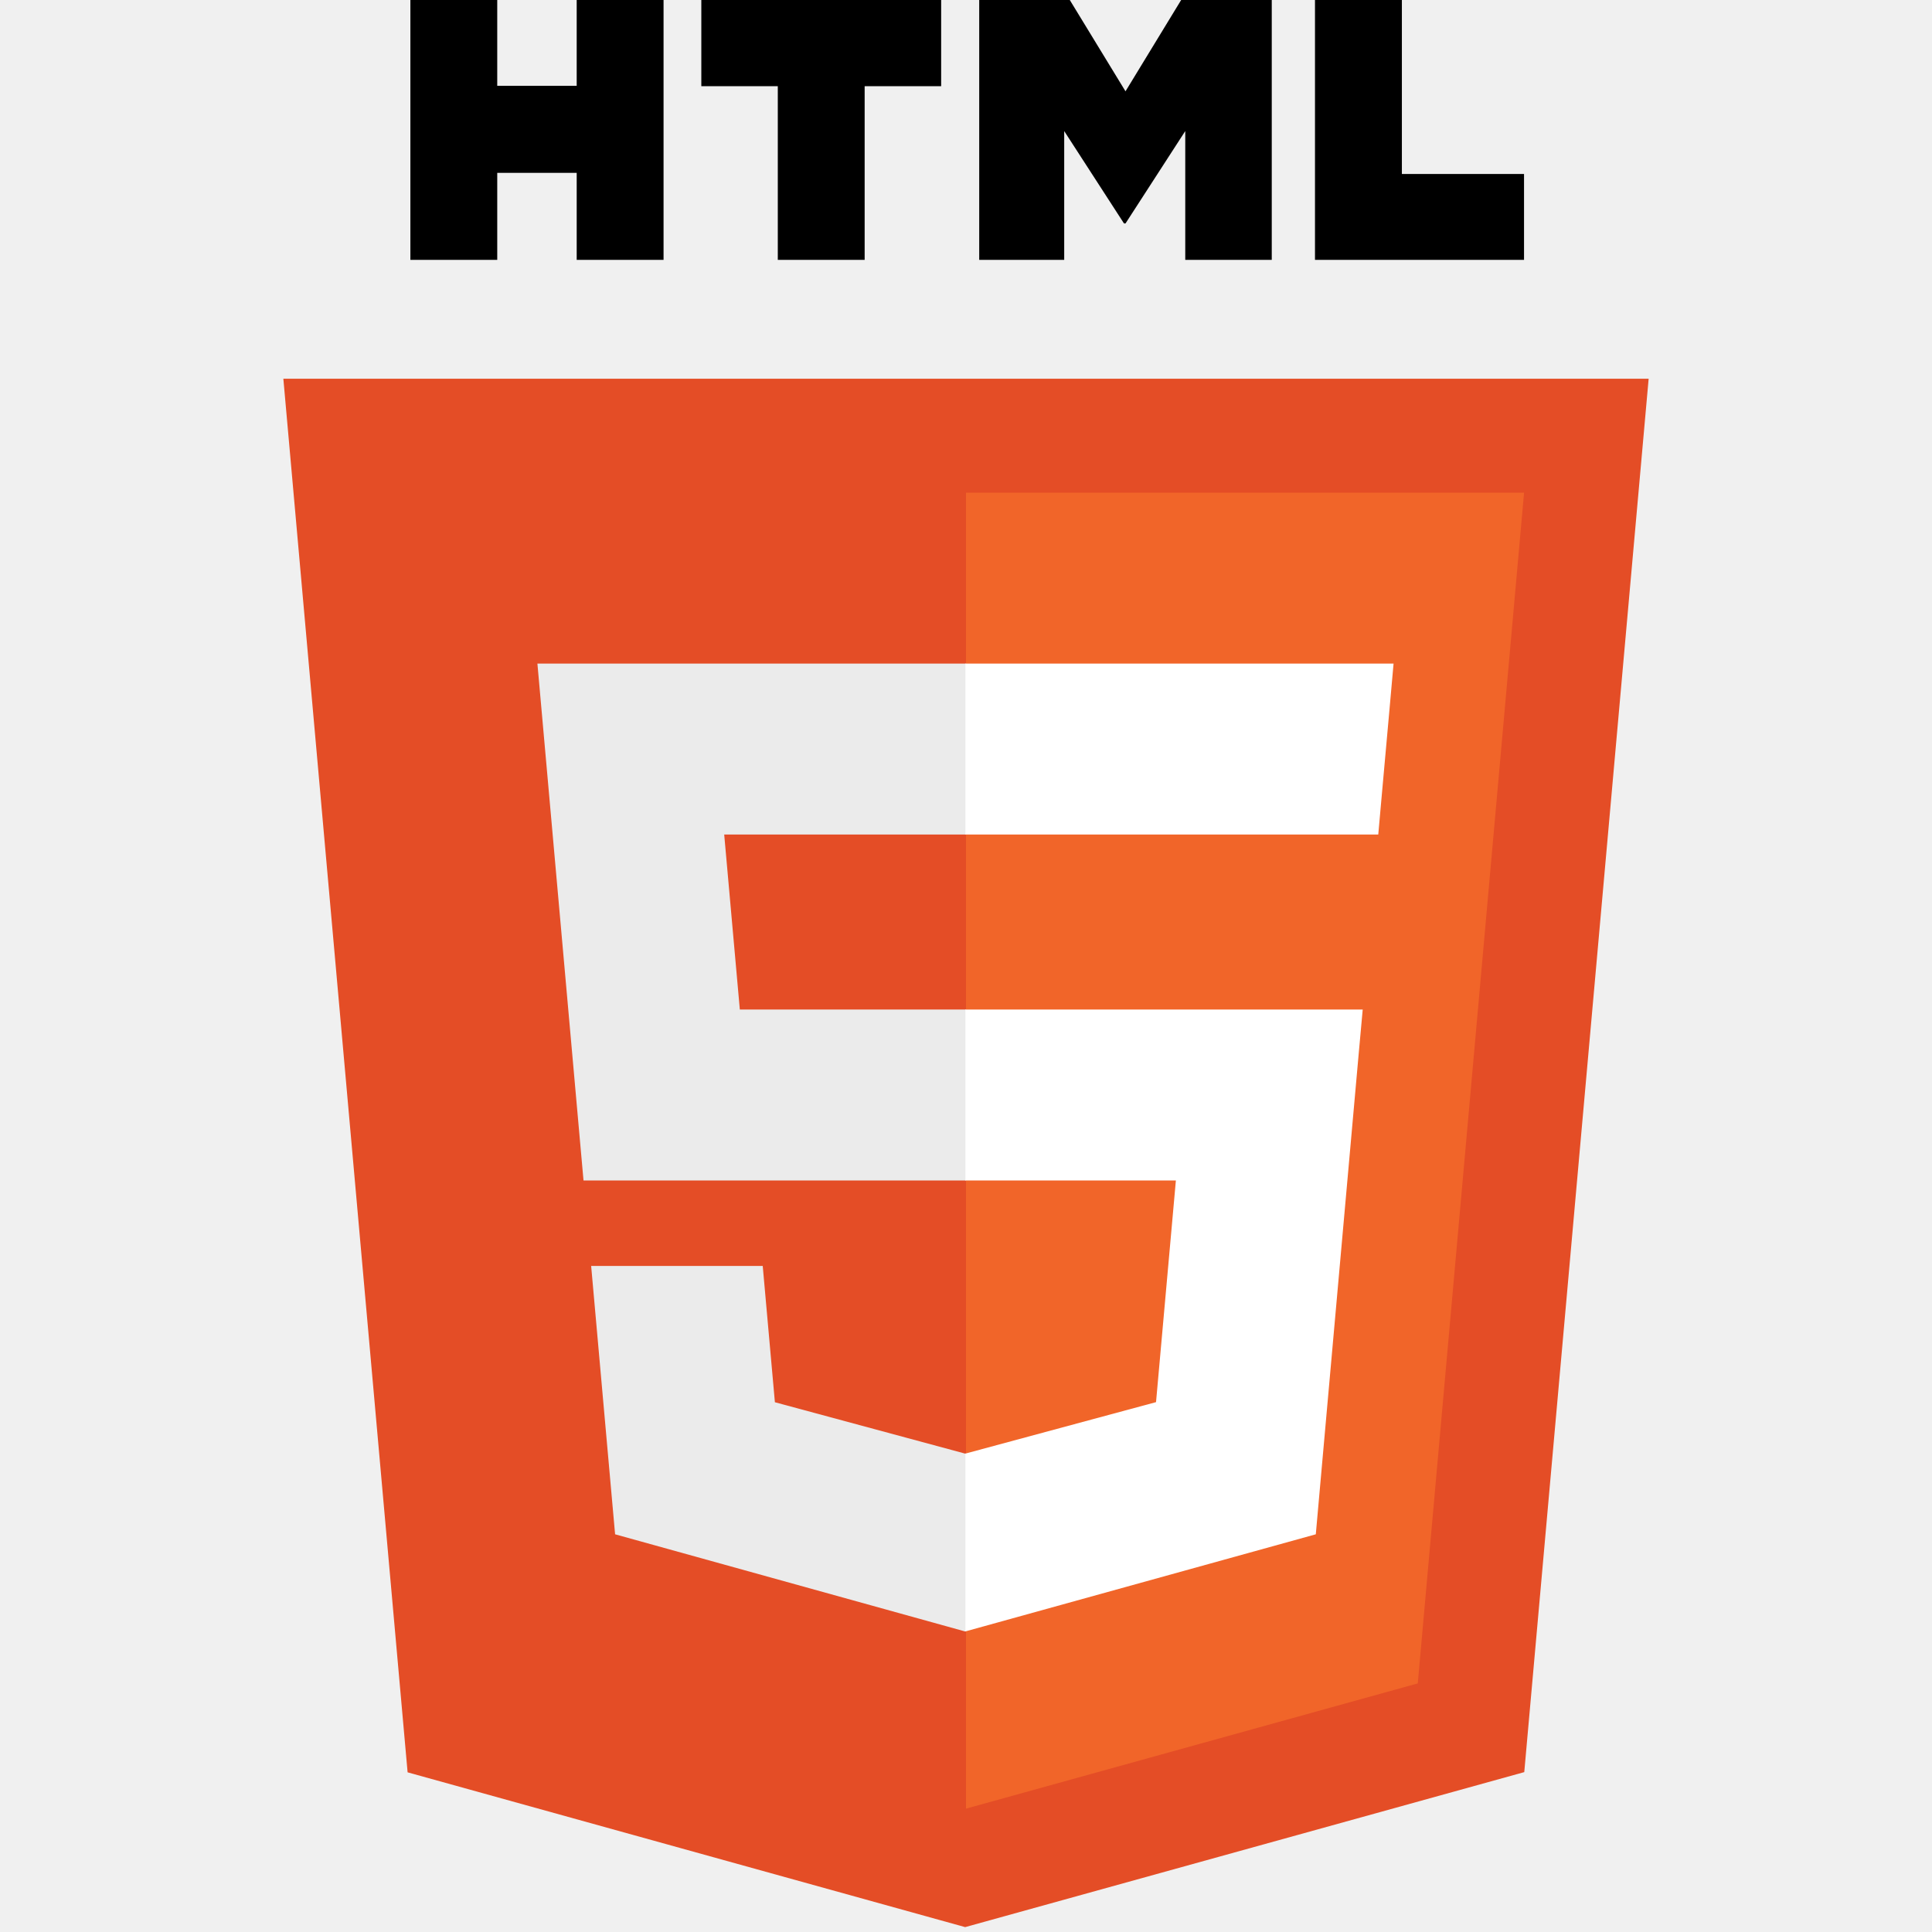
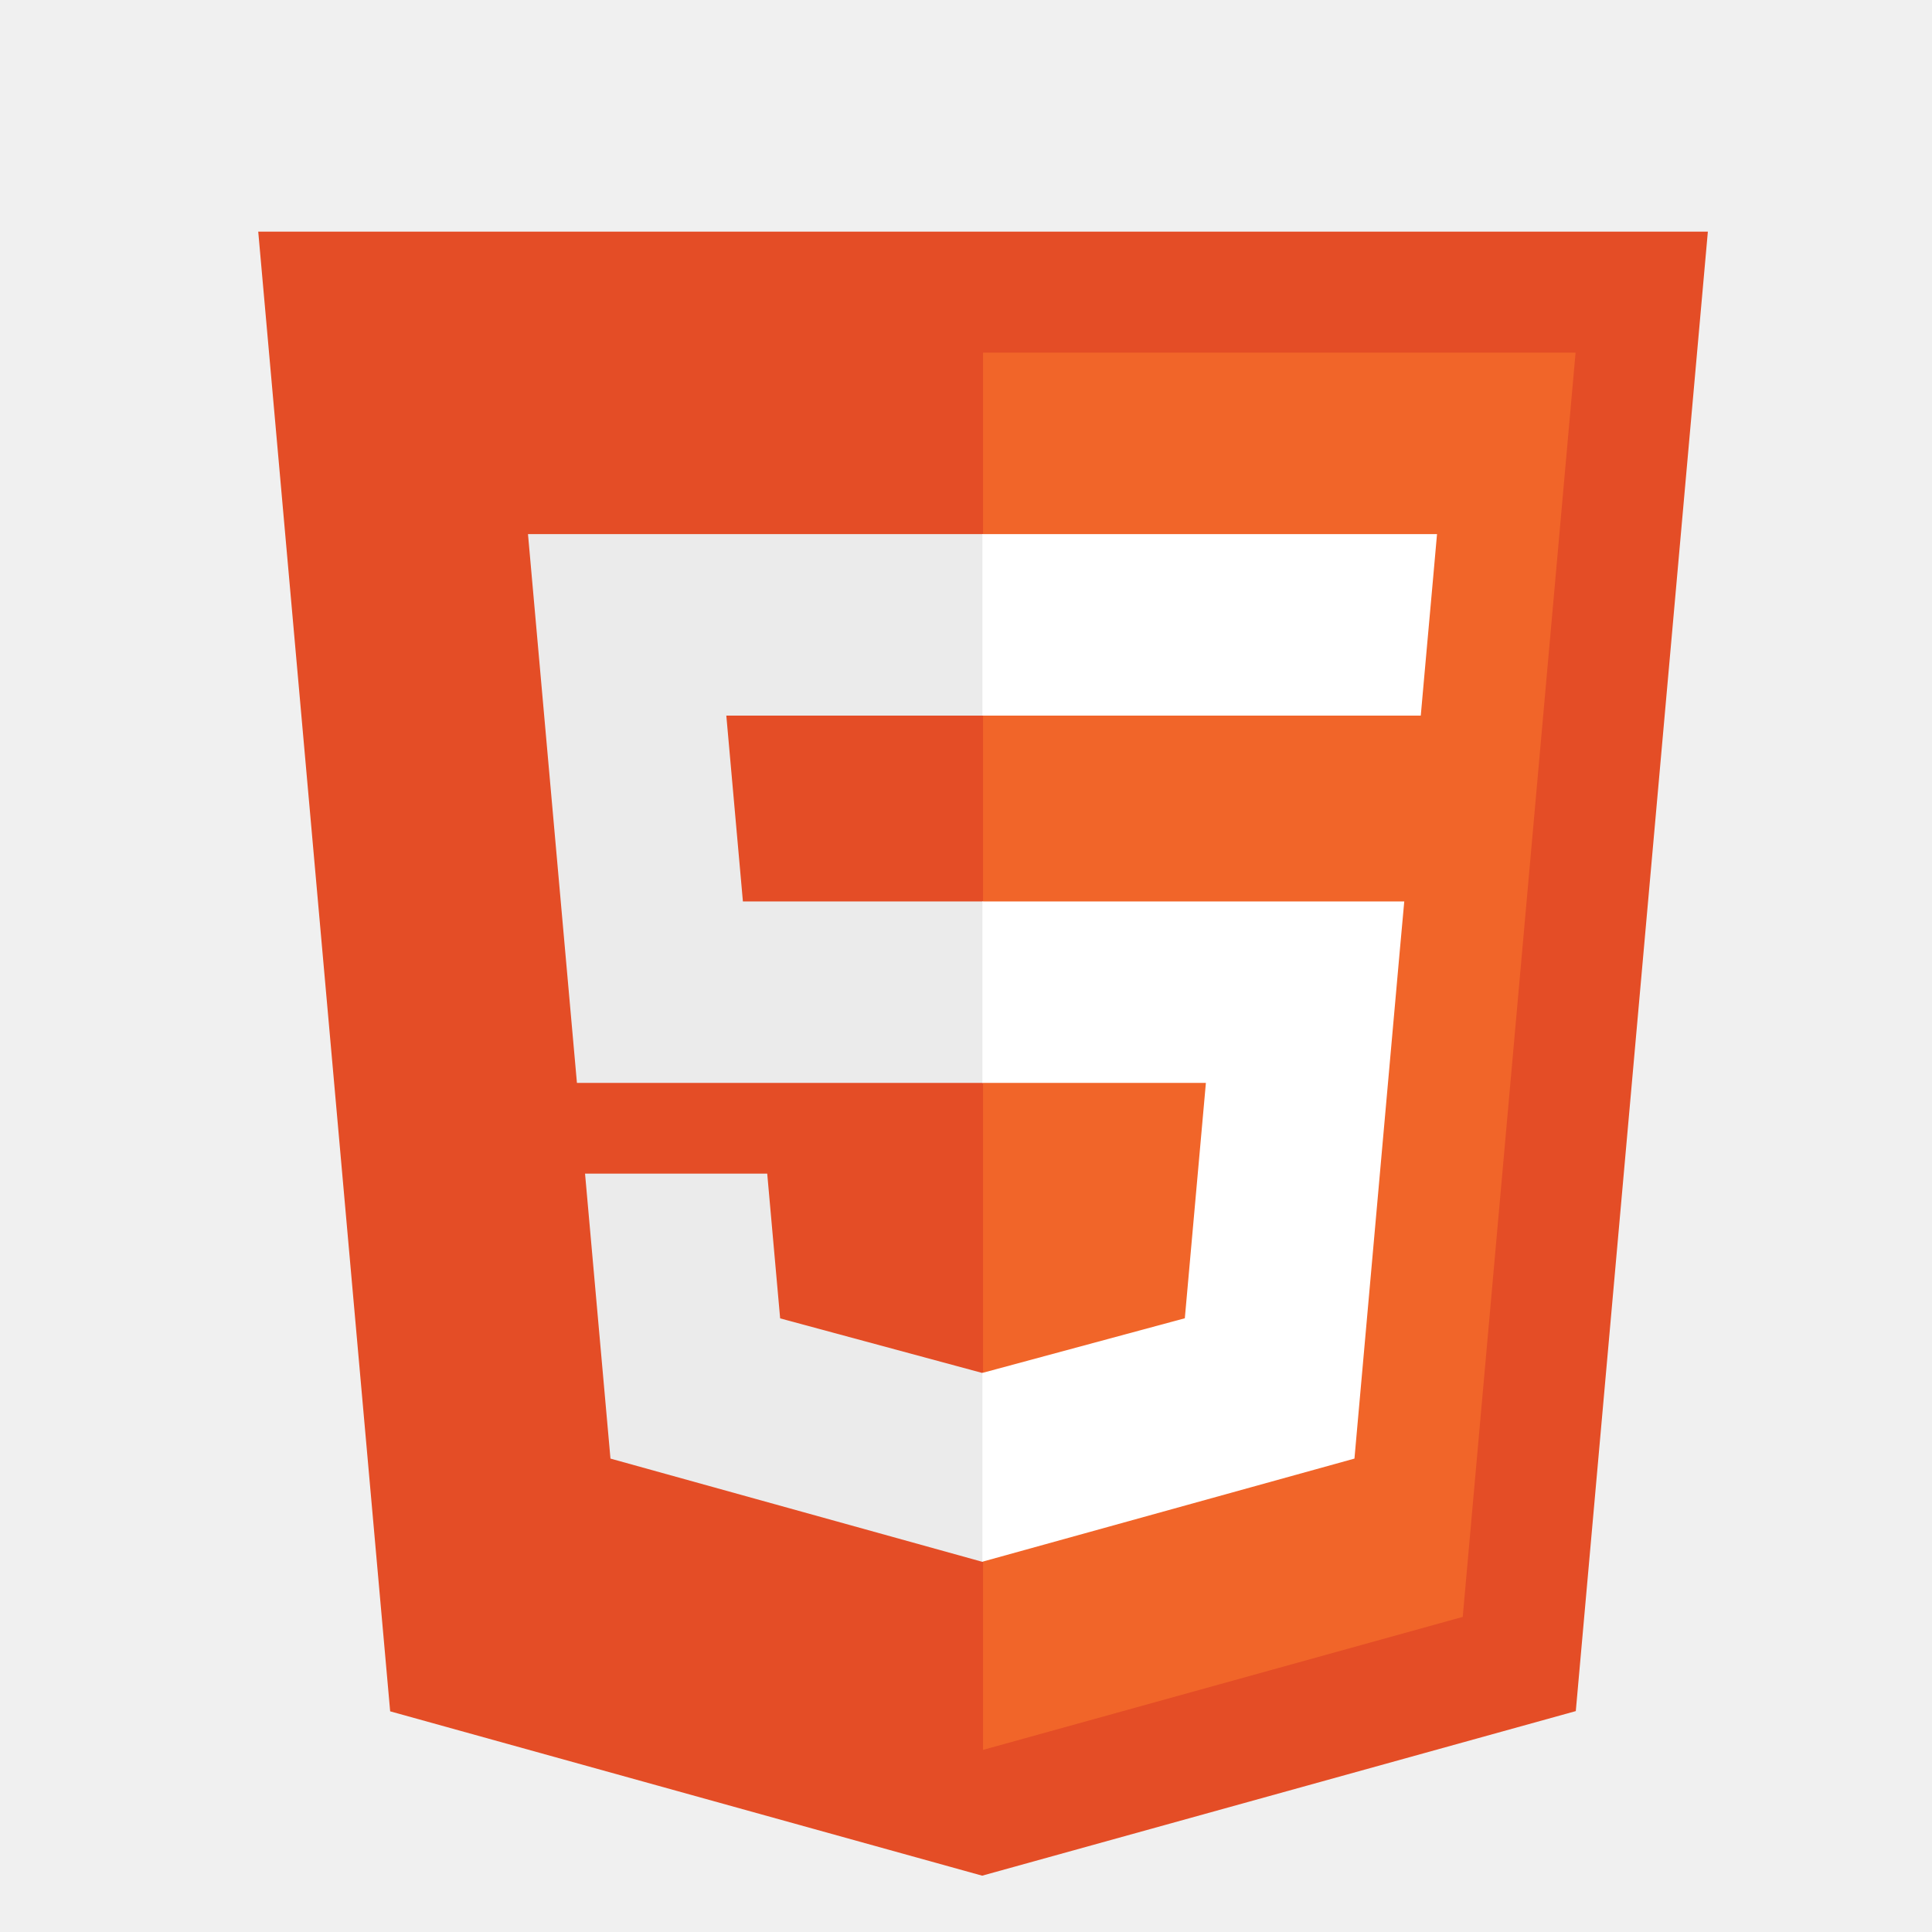
- <svg xmlns="http://www.w3.org/2000/svg" width="800px" height="800px" viewBox="-52.5 0 361 361" preserveAspectRatio="xMinYMin meet">
+ <svg xmlns="http://www.w3.org/2000/svg" width="800px" height="800px" viewBox="-45 30 340 340">
  <path d="M255.555 70.766l-23.241 260.36-104.47 28.962-104.182-28.922L.445 70.766h255.11z" fill="#E44D26" />
  <path d="M128 337.95l84.417-23.403 19.86-222.49H128V337.95z" fill="#F16529" />
  <path d="M82.82 155.932H128v-31.937H47.917l.764 8.568 7.85 88.01H128v-31.937H85.739l-2.919-32.704zM90.018 236.542h-32.06l4.474 50.146 65.421 18.16.147-.04V271.58l-.14.037-35.568-9.604-2.274-25.471z" fill="#EBEBEB" />
-   <path d="M24.18 0h16.23v16.035h14.847V0h16.231v48.558h-16.23v-16.26H40.411v16.26h-16.23V0zM92.83 16.103H78.544V0h44.814v16.103h-14.295v32.455h-16.23V16.103h-.001zM130.47 0h16.923l10.41 17.062L168.203 0h16.93v48.558h-16.164V24.49l-11.166 17.265h-.28L146.35 24.49v24.068h-15.88V0zM193.21 0h16.235v32.508h22.824v16.05h-39.06V0z" />
  <path d="M127.89 220.573h39.327l-3.708 41.42-35.62 9.614v33.226l65.473-18.145.48-5.396 7.506-84.08.779-8.576H127.89v31.937zM127.89 155.854v.078h77.143l.64-7.178 1.456-16.191.763-8.568H127.89v31.86z" fill="#FFF" />
</svg>
